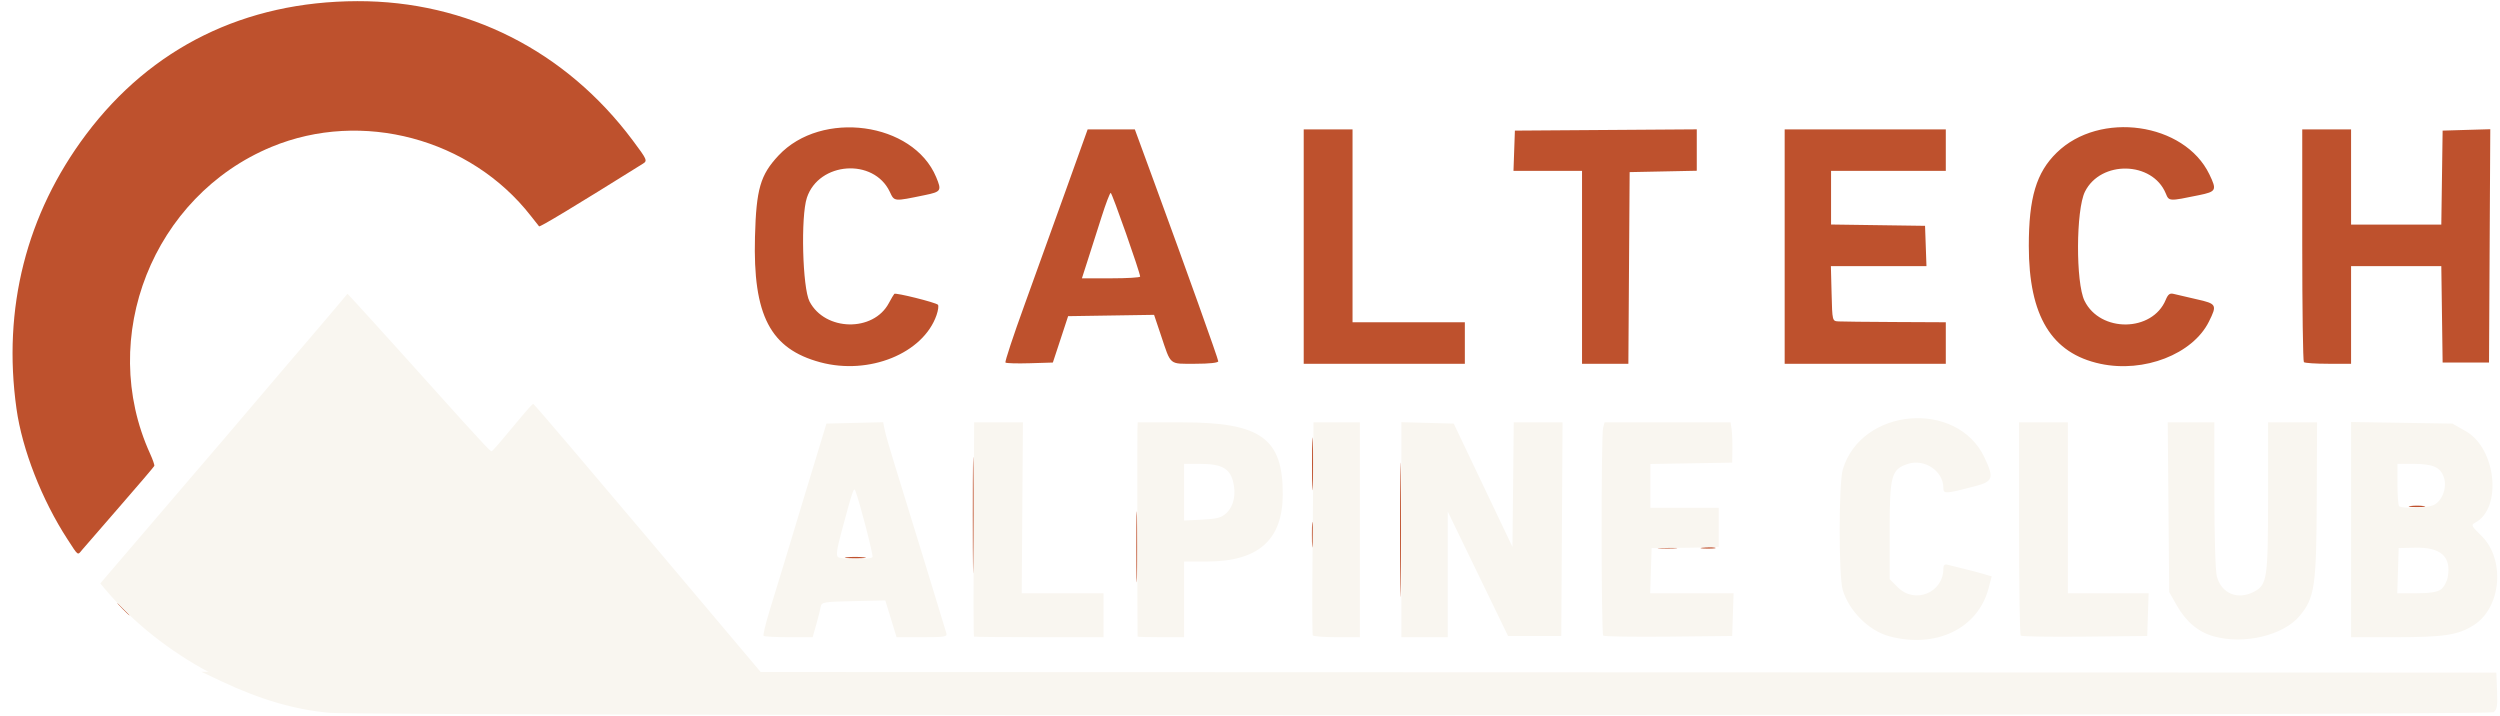
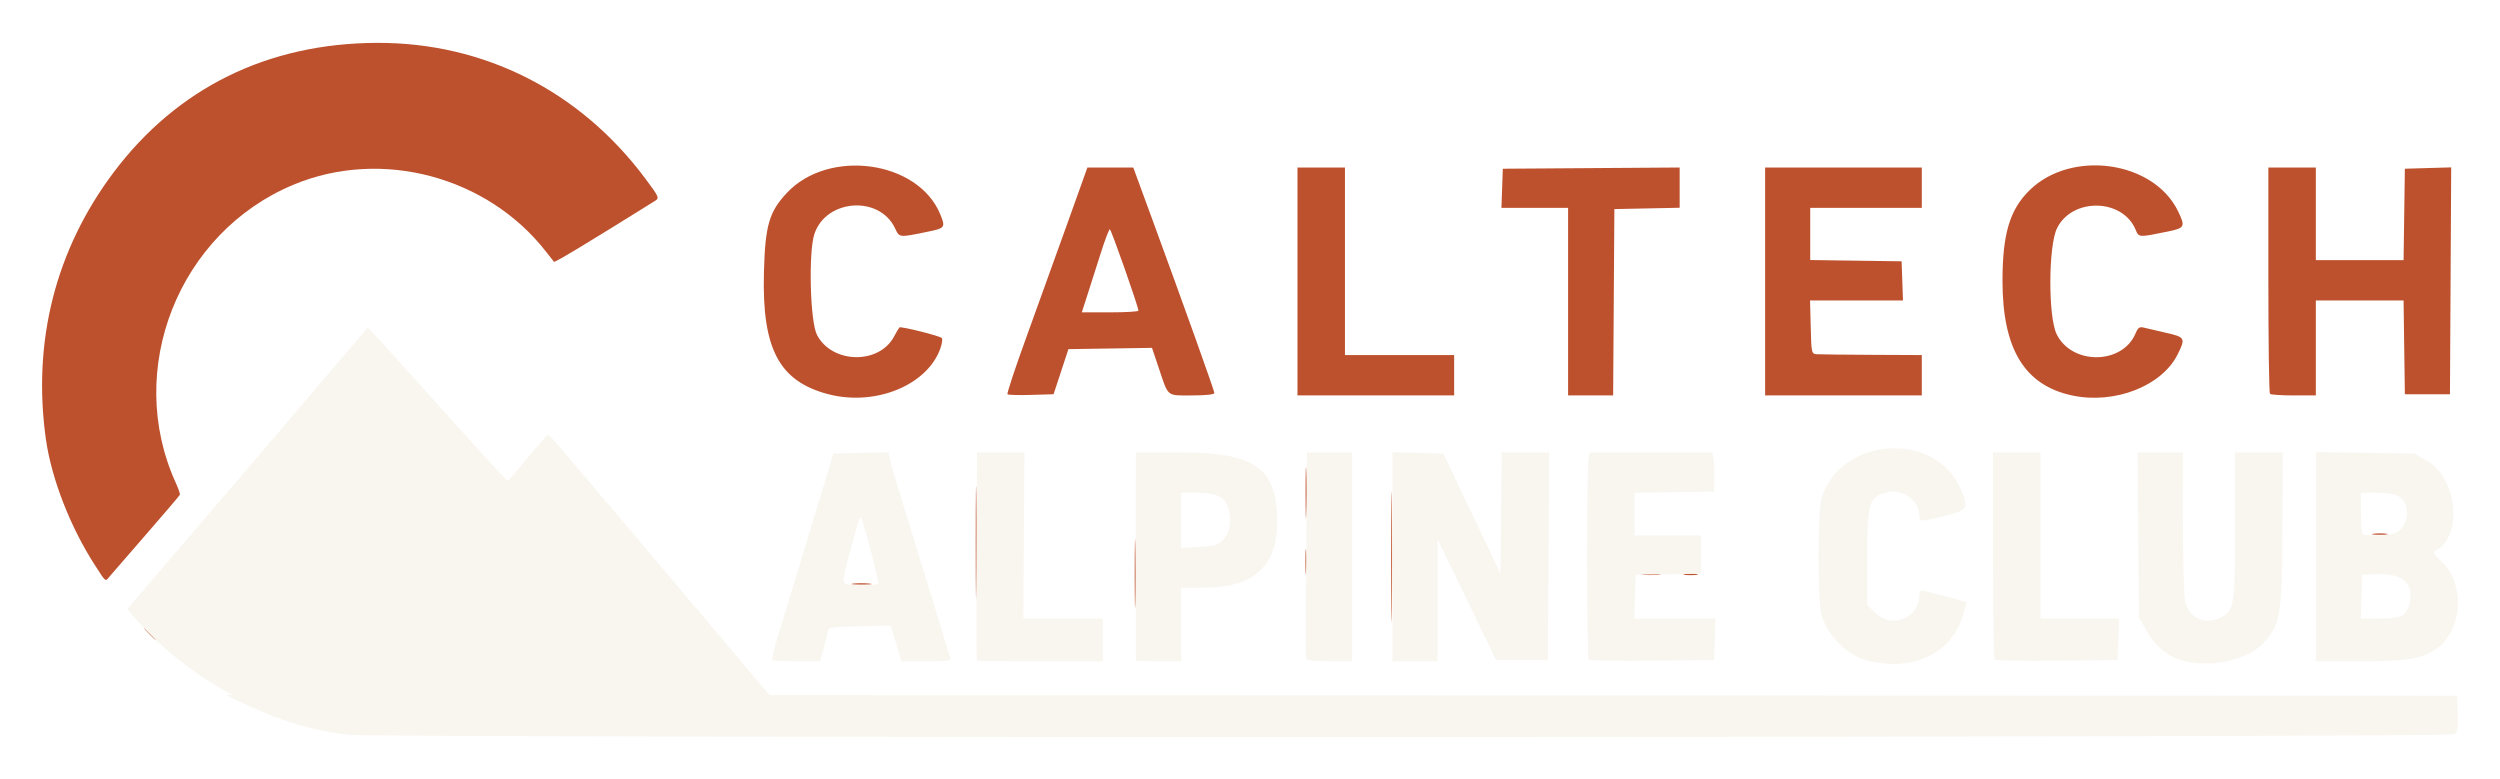
- <svg xmlns="http://www.w3.org/2000/svg" viewBox="0 0 1024 293" role="img" aria-label="Caltech Alpine Club">
+ <svg xmlns="http://www.w3.org/2000/svg" viewBox="-12.58 -17.58 1053.16 328.16" role="img" aria-label="Caltech Alpine Club">
  <path fill="#be512d" d="M573.46 217C573.46 192.52 573.59 182.51 573.75 194.75C573.91 206.99 573.91 227.01 573.75 239.25C573.59 251.49 573.46 241.48 573.46 217ZM398.45 211C398.45 189.82 398.59 181.16 398.75 191.75C398.91 202.34 398.91 219.66 398.75 230.25C398.59 240.84 398.45 232.18 398.45 211ZM465.43 224C465.43 211.07 465.57 205.79 465.75 212.25C465.92 218.71 465.92 229.29 465.75 235.75C465.57 242.21 465.43 236.93 465.43 224ZM346.73 228.28C348.5 228.06 351.65 228.05 353.73 228.27C355.8 228.49 354.35 228.67 350.5 228.67C346.65 228.68 344.95 228.5 346.73 228.28ZM537.35 219C537.35 214.32 537.52 212.41 537.73 214.75C537.94 217.09 537.94 220.91 537.73 223.25C537.52 225.59 537.35 223.68 537.35 219ZM679.75 224.28C681.54 224.05 684.46 224.05 686.25 224.28C688.04 224.5 686.58 224.68 683 224.68C679.42 224.68 677.96 224.5 679.75 224.28ZM697.26 224.28C698.78 224.05 701.03 224.06 702.26 224.3C703.49 224.53 702.25 224.72 699.5 224.71C696.75 224.71 695.74 224.51 697.26 224.28ZM987.25 207.28C988.76 207.05 991.24 207.05 992.75 207.28C994.26 207.51 993.02 207.7 990 207.7C986.98 207.7 985.74 207.51 987.25 207.28ZM537.41 190C537.41 180.38 537.56 176.44 537.74 181.25C537.93 186.06 537.93 193.94 537.74 198.75C537.56 203.56 537.41 199.62 537.41 190ZM336.02 148.4C315.5 142.88 308.37 129.21 309.24 97C309.76 77.39 311.42 71.68 318.88 63.7C336.49 44.87 374.04 50 383.44 72.52C385.79 78.13 385.53 78.54 378.75 79.93C365.95 82.57 366.38 82.61 364.45 78.54C357.85 64.63 335.4 66.24 330.5 80.99C327.94 88.7 328.69 117.94 331.59 123.5C337.95 135.69 357.73 136.09 364.07 124.16C365.05 122.33 366.05 120.62 366.31 120.36C366.87 119.79 383.24 123.88 384.17 124.82C384.54 125.2 384.28 127.12 383.6 129.09C378.14 144.77 355.99 153.76 336.02 148.4ZM860.36 149.02C840.3 144.75 831 129.45 831 100.76C831 80.95 834.07 70.69 842.43 62.53C860.08 45.29 894.68 50.19 904.94 71.37C908.1 77.9 907.81 78.48 900.75 79.93C888.3 82.49 888.45 82.5 887.08 79.19C881.62 66.01 860.47 65.56 854 78.5C850.3 85.9 850.18 115.82 853.82 123.21C860.28 136.33 881.59 136.07 887.08 122.81C888.04 120.5 888.77 119.97 890.4 120.4C891.56 120.71 895.76 121.69 899.75 122.58C907.96 124.41 908.2 124.87 904.76 131.76C898.11 145.08 878.19 152.82 860.36 149.02ZM411.84 148.5C411.52 148.19 415.06 137.49 419.7 124.72C424.33 111.95 432.03 90.59 436.81 77.25L445.5 53L455.17 53L464.83 53L466.39 57.25C467.25 59.59 470.18 67.58 472.9 75C485.91 110.46 499 147.05 499 147.98C499 148.6 495.33 149 489.54 149C478.67 149 479.75 149.9 475.49 137.23L472.71 128.96L455.1 129.23L437.5 129.5L434.38 139L431.25 148.5L421.83 148.78C416.64 148.94 412.15 148.81 411.84 148.5ZM534 101L534 53L544 53L554 53L554 92.5L554 132L577 132L600 132L600 140.5L600 149L567 149L534 149L534 101ZM648 109.5L648 70L633.96 70L619.92 70L620.21 61.75L620.5 53.5L657.75 53.24L695 52.98L695 61.46L695 69.94L681.25 70.22L667.5 70.5L667.24 109.75L666.98 149L657.49 149L648 149L648 109.5ZM731 101L731 53L764 53L797 53L797 61.5L797 70L773.5 70L750 70L750 80.98L750 91.96L769.25 92.23L788.5 92.5L788.79 100.75L789.08 109L769.51 109L749.93 109L750.22 120.25C750.5 131.46 750.51 131.5 753 131.65C754.38 131.73 764.84 131.85 776.25 131.9L797 132L797 140.5L797 149L764 149L731 149L731 101ZM943.67 148.33C943.3 147.97 943 126.37 943 100.33L943 53L953 53L963 53L963 72.5L963 92L981.48 92L999.96 92L1000.23 72.75L1000.5 53.5L1010.26 53.21L1020.02 52.93L1019.76 100.71L1019.5 148.5L1010 148.5L1000.5 148.5L1000.23 128.75L999.96 109L981.48 109L963 109L963 129L963 149L953.67 149C948.53 149 944.03 148.7 943.67 148.33ZM467 113.29C467 111.67 455.51 79 454.95 79C454.61 79 452.93 83.39 451.23 88.75C449.52 94.11 447.01 101.99 445.64 106.25L443.15 114L455.08 114C461.63 114 467 113.68 467 113.29Z" />
  <path fill="#f9f6f0" d="M135 291.97C120.92 290.74 106.59 286.56 90.71 279.06L82.5 275.17L552.5 275.34L1022.5 275.5L1022.8 282.98C1023.04 289.15 1022.79 290.68 1021.36 291.73C1019.41 293.15 151.32 293.39 135 291.97ZM773.82 260.61C765.48 258.36 757.36 250.26 754.77 241.6C753.1 236.02 753.12 198.02 754.8 192.34C762.31 166.92 801.65 163.59 812.86 187.42C816.83 195.87 816.39 197.2 809 199.15C796.83 202.35 796 202.39 796 199.8C795.99 192.93 788.28 187.76 781.42 190.03C774.69 192.25 774.01 194.75 774 217.35L774 237.2L777.4 240.6C784.34 247.54 796 242.76 796 232.98C796 231.46 796.49 230.99 797.75 231.33C798.71 231.58 801.75 232.33 804.5 233C807.25 233.66 810.92 234.63 812.65 235.15L815.8 236.09L814.5 241.02C810.15 257.48 792.96 265.76 773.82 260.61ZM906.71 260.64C900.4 258.86 895.41 254.68 891.61 247.98L888.5 242.5L888.2 207.75L887.9 173L897.45 173L907 173L907.01 202.75C907.01 220.05 907.44 234.05 908.04 236.2C909.96 243.12 916.55 245.84 923.13 242.43C928.64 239.58 929 237.22 929 203.53L929 173L939.04 173L949.07 173L948.94 204.75C948.79 240.12 948.1 244.83 942.01 252.19C935.31 260.28 919.19 264.14 906.71 260.64ZM312.78 260.45C312.48 260.14 313.57 255.53 315.2 250.2C316.83 244.86 319.07 237.57 320.16 234C321.26 230.43 322.76 225.47 323.5 223C324.23 220.53 326.41 213.32 328.33 207C330.26 200.68 333.33 190.55 335.17 184.5L338.51 173.5L350.12 173.22L361.74 172.94L362.38 176.14C362.73 177.9 364.58 184.33 366.49 190.42C368.4 196.51 373.81 214.1 378.52 229.5C383.22 244.9 387.31 258.29 387.6 259.25C388.09 260.84 387.17 261 377.69 261L367.24 261L364.93 253.47L362.62 245.94L349.57 246.22C337.42 246.48 336.5 246.64 336.18 248.5C335.99 249.6 335.16 252.86 334.35 255.75L332.86 261L323.1 261C317.73 261 313.08 260.75 312.78 260.45ZM398.95 260.75C398.74 259.72 398.7 244.07 398.84 211.25L399 173L408.99 173L418.99 173L418.74 208L418.5 243L435.25 243L452 243L452 252L452 261L425.5 261C410.93 261 398.98 260.89 398.95 260.75ZM465.96 260.75C465.86 260.12 465.79 179.13 465.89 176.25L466 173L484.32 173C516.45 173 525.51 179.52 525.42 202.6C525.34 221.2 515.37 230 494.37 230L485 230L485 245.5L485 261L475.5 261C470.27 261 465.98 260.89 465.96 260.75ZM537.72 260.25C537.51 259.84 537.44 247.57 537.58 233C537.72 218.43 537.87 198.96 537.92 189.75L538 173L547.5 173L557 173L557 217L557 261L547.56 261C542.37 261 537.94 260.66 537.72 260.25ZM574 216.97L574 172.93L584.72 173.22L595.45 173.5L607.47 198.75L619.5 224.01L619.77 198.5L620.03 173L630.03 173L640.02 173L639.76 216.75L639.5 260.5L628.6 260.5L617.7 260.5L605.35 235.01L593 209.53L593 235.26L593 261L583.5 261L574 261L574 216.97ZM656.68 260.35C655.84 259.51 655.79 178.38 656.63 175.25L657.23 173L683.04 173L708.84 173L709.26 175.75C709.48 177.26 709.63 180.97 709.59 184L709.5 189.5L692.75 189.77L676 190.05L676 199.02L676 208L690 208L704 208L704 216L704 224L699.25 224.18C696.64 224.28 690.45 224.39 685.5 224.43L676.5 224.5L676.21 233.75L675.92 243L693 243L710.08 243L709.79 251.75L709.5 260.5L683.43 260.77C669.1 260.91 657.06 260.73 656.68 260.35ZM827.68 260.35C827.31 259.97 827 240.17 827 216.33L827 173L837 173L847 173L847 208L847 243L863.54 243L880.08 243L879.79 251.75L879.5 260.5L853.93 260.77C839.87 260.91 828.06 260.73 827.68 260.35ZM963 216.93L963 172.86L983.75 173.18L1004.5 173.5L1010 176.62C1022.45 183.68 1024.98 208.12 1013.87 214.07C1012.06 215.04 1012.23 215.4 1016.32 219.38C1026.25 229.02 1024.59 248.87 1013.26 256.05C1006.83 260.13 1001.13 261 980.95 261L963 261L963 216.93ZM999.74 241.47C1000.94 240.63 1002.21 238.38 1002.57 236.48C1004.16 228 999.8 224.07 989.12 224.33L982.5 224.5L982.21 233.75L981.92 243L989.74 243C995.13 243 998.23 242.53 999.74 241.47ZM357.38 228.2C357.8 227.51 352.08 205.38 350.34 201C349.72 199.43 349.21 200.95 344.64 217.97C342.72 225.12 342.39 227.63 343.3 228.2C344.9 229.22 356.75 229.22 357.38 228.2ZM502.34 210.15C505.41 207.27 506.42 202.27 505.01 197.02C503.6 191.78 500.18 190 491.55 190L485 190L485 201.61L485 213.22L492.44 212.84C498.52 212.54 500.32 212.05 502.34 210.15ZM996.48 207.01C1000.18 205.6 1002.45 199.88 1001.02 195.56C999.64 191.37 996.54 190 988.45 190L982 190L982 198.33C982 202.92 982.3 206.97 982.67 207.33C983.69 208.36 993.54 208.12 996.48 207.01Z" />
  <g transform="matrix(0.57,0,0,0.57,-8.97,0.15)">
    <path fill="#be512d" d="M104 437.5C101.57 435.02 99.81 433 100.08 433C100.36 433 102.57 435.02 105 437.5C107.43 439.98 109.19 442 108.92 442C108.64 442 106.43 439.98 104 437.5ZM64.23 387.25C45.81 358.92 31.72 322.85 27.59 293.5C17.45 221.4 34.66 153.55 77.59 96.36C124.56 33.79 191.71 0.79 272.5 0.57C351.37 0.35 422.16 36.11 470.3 100.47C480.79 114.49 481.12 115.25 477.75 117.36C428.52 148.11 403.7 163.08 403.11 162.38C402.7 161.9 400.04 158.53 397.21 154.9C353.81 99.24 275.74 78.43 210.94 105.25C125.65 140.54 85.45 242.08 123.62 325.83C125.51 329.99 126.87 333.91 126.62 334.54C126.38 335.17 115.23 348.25 101.84 363.62C88.45 378.98 76.29 393 74.81 394.78C71.34 398.94 72.25 399.58 64.23 387.25Z" />
    <path fill="#f9f6f0" d="M 255.5,510.82 C 196.64,505.7 131.86,471.24 91.82,423.75 l -4.01,-4.76 4.9,-5.74 c 15.78,-18.5 58.94,-68.92 59.78,-69.85 2.43,-2.65 41.63,-48.6 67.32,-78.9 10.25,-12.1 19.26,-22.63 20,-23.4 0.75,-0.78 6.82,-7.9 13.49,-15.84 l 12.14,-14.43 4.53,4.85 c 2.49,2.66 8.35,9.1 13.03,14.3 4.68,5.21 11.2,12.41 14.5,16.02 3.3,3.61 9.38,10.33 13.5,14.94 4.12,4.6 7.95,8.87 8.5,9.47 0.55,0.6 7.06,7.84 14.46,16.09 12.62,14.07 17.53,19.47 29.36,32.28 2.65,2.87 5.16,5.22 5.59,5.22 0.65,0 4.26,-4.12 16.22,-18.5 9.78,-11.76 13.12,-15.5 13.83,-15.5 1.25,0 169.803,200.235 169.803,200.235 z" />
  </g>
</svg>
